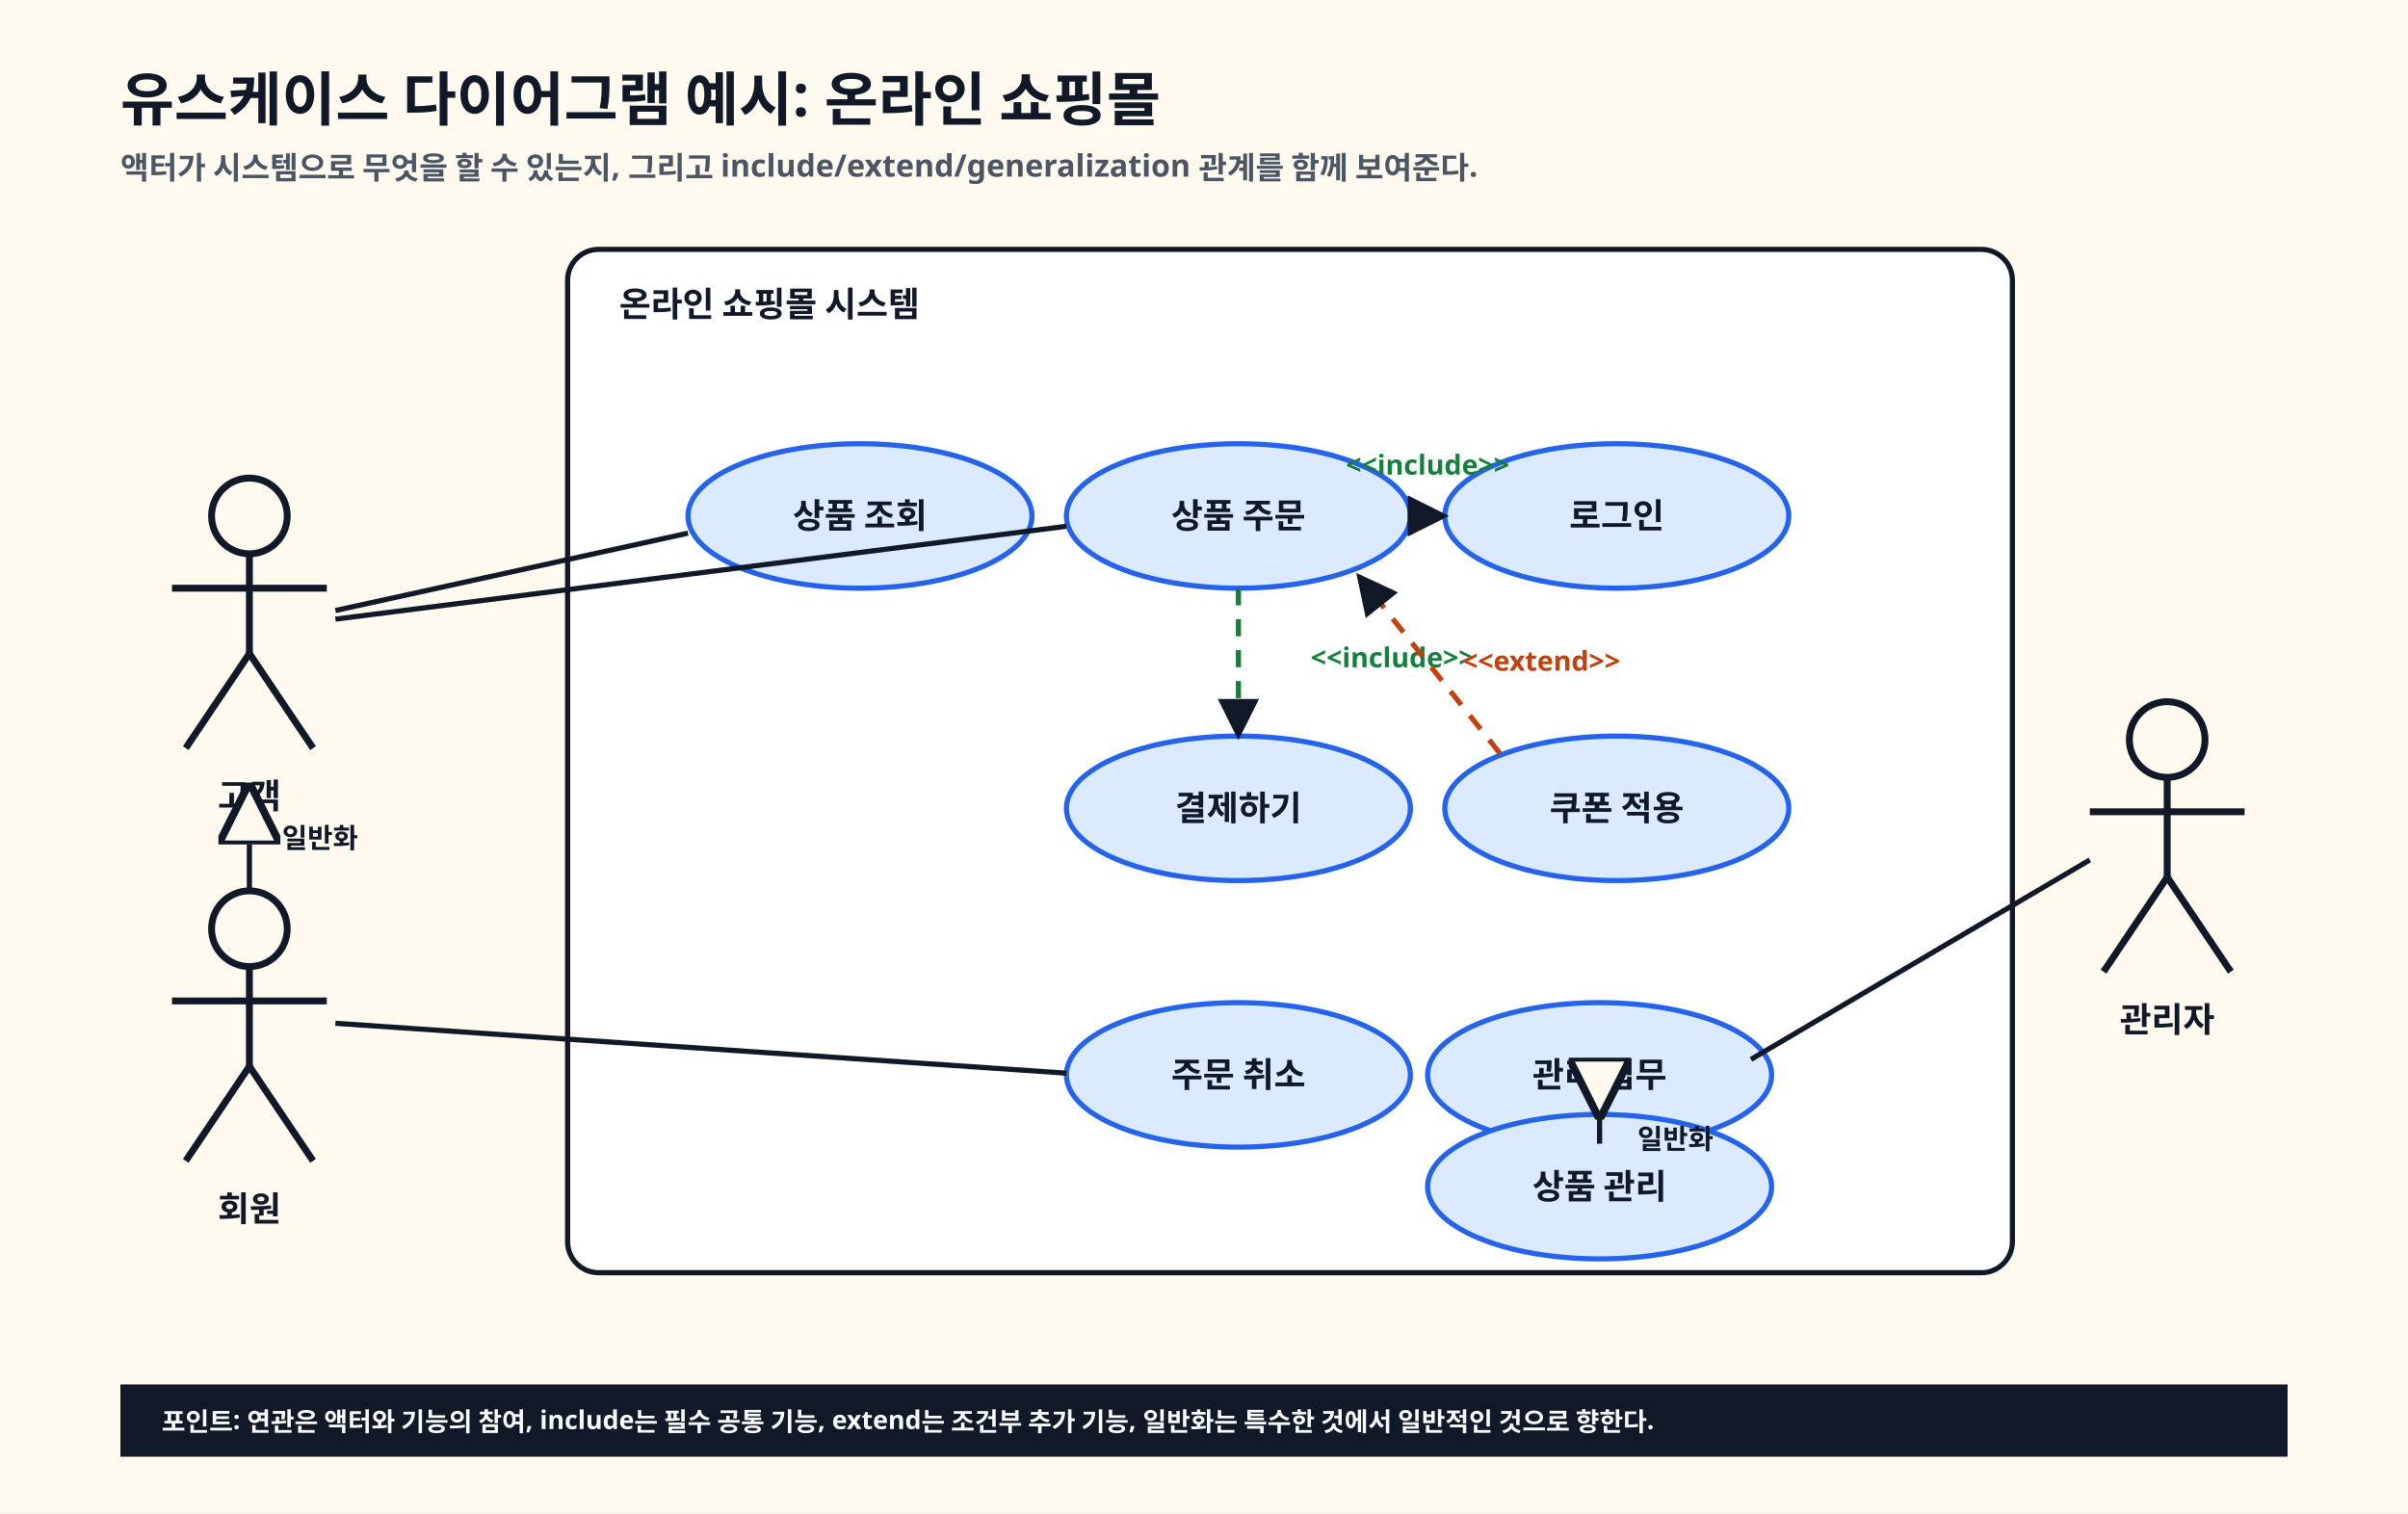
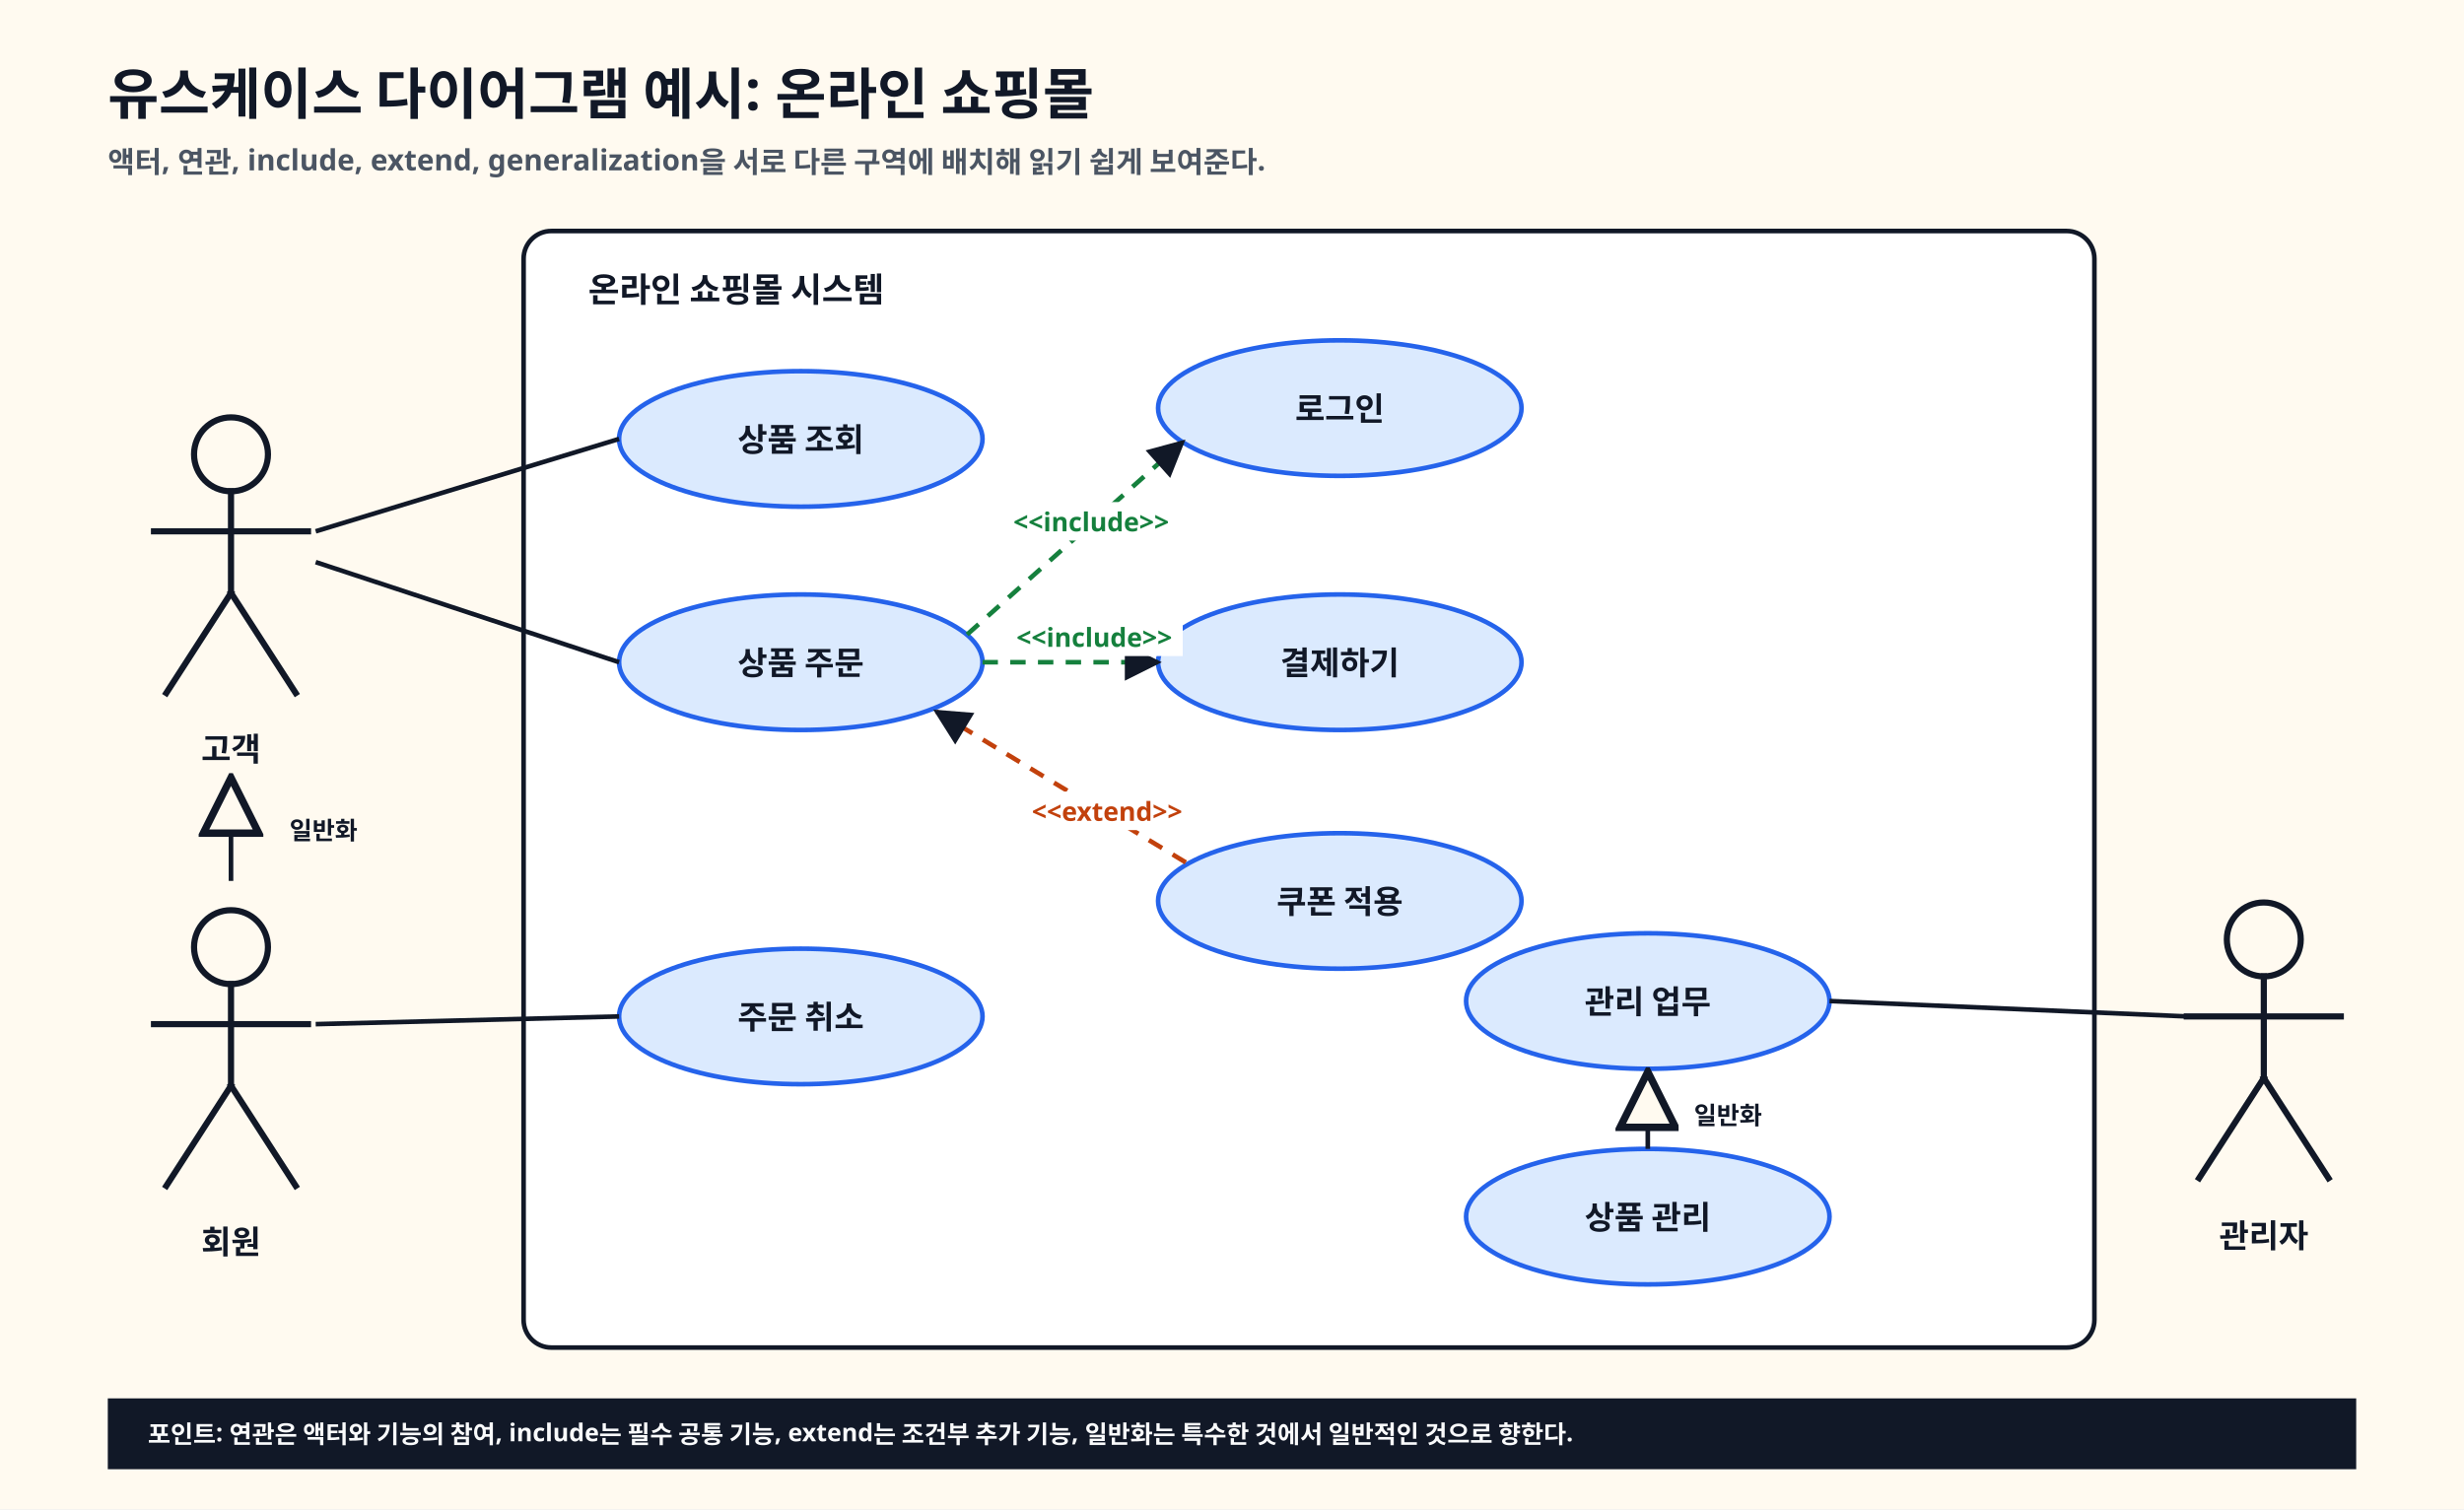
- <svg xmlns="http://www.w3.org/2000/svg" width="1400" height="880" viewBox="0 0 1400 880">
+ <svg xmlns="http://www.w3.org/2000/svg" width="1600" height="980" viewBox="0 0 1600 980">
  <defs>
    <marker id="arrow" viewBox="0 0 10 10" refX="9" refY="5" markerWidth="8" markerHeight="8" orient="auto">
      <path d="M 0 0 L 10 5 L 0 10 z" fill="#111827" />
    </marker>
-     <marker id="triangle" viewBox="0 0 12 12" refX="11" refY="6" markerWidth="12" markerHeight="12" orient="auto">
-       <path d="M 0 0 L 12 6 L 0 12 z" fill="#fffaf0" stroke="#111827" stroke-width="1.5" />
+     <marker id="triangle" viewBox="0 0 14 14" refX="13" refY="7" markerWidth="14" markerHeight="14" orient="auto">
+       <path d="M 1 1 L 13 7 L 1 13 z" fill="#fffaf0" stroke="#111827" stroke-width="1.6" />
    </marker>
    <style>
-       .title { font: 800 34px Apple SD Gothic Neo, Malgun Gothic, sans-serif; fill: #111827; }
-       .subtitle { font: 600 18px Apple SD Gothic Neo, Malgun Gothic, sans-serif; fill: #4b5563; }
-       .label { font: 800 20px Apple SD Gothic Neo, Malgun Gothic, sans-serif; fill: #111827; }
+       .title { font: 800 36px Apple SD Gothic Neo, Malgun Gothic, sans-serif; fill: #111827; }
+       .subtitle { font: 600 19px Apple SD Gothic Neo, Malgun Gothic, sans-serif; fill: #4b5563; }
+       .system { font: 800 22px Apple SD Gothic Neo, Malgun Gothic, sans-serif; fill: #111827; }
+       .label { font: 800 21px Apple SD Gothic Neo, Malgun Gothic, sans-serif; fill: #111827; }
      .small { font: 700 16px Apple SD Gothic Neo, Malgun Gothic, sans-serif; fill: #111827; }
+       .relationLabel { font: 800 17px Apple SD Gothic Neo, Malgun Gothic, sans-serif; }
      .green { fill: #15803d; }
      .orange { fill: #c2410c; }
-       .note { font: 600 15px Apple SD Gothic Neo, Malgun Gothic, sans-serif; fill: #f9fafb; }
+       .note { font: 600 16px Apple SD Gothic Neo, Malgun Gothic, sans-serif; fill: #f9fafb; }
    </style>
  </defs>
-   <rect width="1400" height="880" fill="#fffaf0" />
-   <text x="70" y="70" class="title">유스케이스 다이어그램 예시: 온라인 쇼핑몰</text>
-   <text x="70" y="104" class="subtitle">액터가 시스템으로 무엇을 할 수 있는지, 그리고 include/extend/generalization 관계를 함께 보여준다.</text>
-   <rect x="330" y="145" width="840" height="595" rx="18" fill="#ffffff" stroke="#111827" stroke-width="3" />
-   <text x="360" y="184" class="label">온라인 쇼핑몰 시스템</text>
-   <g stroke="#111827" stroke-width="4" fill="none">
-     <circle cx="145" cy="300" r="22" />
-     <line x1="145" y1="322" x2="145" y2="380" />
-     <line x1="100" y1="342" x2="190" y2="342" />
-     <line x1="145" y1="380" x2="108" y2="435" />
-     <line x1="145" y1="380" x2="182" y2="435" />
-     <circle cx="145" cy="540" r="22" />
-     <line x1="145" y1="562" x2="145" y2="620" />
-     <line x1="100" y1="582" x2="190" y2="582" />
-     <line x1="145" y1="620" x2="108" y2="675" />
-     <line x1="145" y1="620" x2="182" y2="675" />
-     <circle cx="1260" cy="430" r="22" />
-     <line x1="1260" y1="452" x2="1260" y2="510" />
-     <line x1="1215" y1="472" x2="1305" y2="472" />
-     <line x1="1260" y1="510" x2="1223" y2="565" />
-     <line x1="1260" y1="510" x2="1297" y2="565" />
+   <rect width="1600" height="980" fill="#fffaf0" />
+   <text x="70" y="74" class="title">유스케이스 다이어그램 예시: 온라인 쇼핑몰</text>
+   <text x="70" y="112" class="subtitle">액터, 연관, include, extend, generalization을 서로 다른 구역에 배치해 읽기 쉽게 보여준다.</text>
+   <rect x="340" y="150" width="1020" height="725" rx="18" fill="#ffffff" stroke="#111827" stroke-width="3" />
+   <text x="382" y="196" class="system">온라인 쇼핑몰 시스템</text>
+   <g stroke="#111827" stroke-width="4" fill="none" stroke-linecap="square">
+     <circle cx="150" cy="295" r="24" />
+     <line x1="150" y1="319" x2="150" y2="385" />
+     <line x1="100" y1="345" x2="200" y2="345" />
+     <line x1="150" y1="385" x2="108" y2="450" />
+     <line x1="150" y1="385" x2="192" y2="450" />
+     <circle cx="150" cy="615" r="24" />
+     <line x1="150" y1="639" x2="150" y2="705" />
+     <line x1="100" y1="665" x2="200" y2="665" />
+     <line x1="150" y1="705" x2="108" y2="770" />
+     <line x1="150" y1="705" x2="192" y2="770" />
+     <circle cx="1470" cy="610" r="24" />
+     <line x1="1470" y1="634" x2="1470" y2="700" />
+     <line x1="1420" y1="660" x2="1520" y2="660" />
+     <line x1="1470" y1="700" x2="1428" y2="765" />
+     <line x1="1470" y1="700" x2="1512" y2="765" />
  </g>
-   <text x="145" y="470" text-anchor="middle" class="label">고객</text>
-   <text x="145" y="710" text-anchor="middle" class="label">회원</text>
-   <text x="1260" y="600" text-anchor="middle" class="label">관리자</text>
+   <text x="150" y="494" text-anchor="middle" class="label">고객</text>
+   <text x="150" y="814" text-anchor="middle" class="label">회원</text>
+   <text x="1470" y="810" text-anchor="middle" class="label">관리자</text>
+   <line x1="150" y1="572" x2="150" y2="505" stroke="#111827" stroke-width="3" marker-end="url(#triangle)" />
+   <rect x="176" y="526" width="70" height="24" fill="#fffaf0" />
+   <text x="188" y="545" class="small">일반화</text>
  <g fill="#dbeafe" stroke="#2563eb" stroke-width="3">
-     <ellipse cx="500" cy="300" rx="100" ry="42" />
-     <ellipse cx="720" cy="300" rx="100" ry="42" />
-     <ellipse cx="940" cy="300" rx="100" ry="42" />
-     <ellipse cx="720" cy="470" rx="100" ry="42" />
-     <ellipse cx="940" cy="470" rx="100" ry="42" />
-     <ellipse cx="720" cy="625" rx="100" ry="42" />
-     <ellipse cx="930" cy="625" rx="100" ry="42" />
-     <ellipse cx="930" cy="690" rx="100" ry="42" />
+     <ellipse cx="520" cy="285" rx="118" ry="44" />
+     <ellipse cx="520" cy="430" rx="118" ry="44" />
+     <ellipse cx="520" cy="660" rx="118" ry="44" />
+     <ellipse cx="870" cy="265" rx="118" ry="44" />
+     <ellipse cx="870" cy="430" rx="118" ry="44" />
+     <ellipse cx="870" cy="585" rx="118" ry="44" />
+     <ellipse cx="1070" cy="650" rx="118" ry="44" />
+     <ellipse cx="1070" cy="790" rx="118" ry="44" />
  </g>
-   <text x="500" y="307" text-anchor="middle" class="label">상품 조회</text>
-   <text x="720" y="307" text-anchor="middle" class="label">상품 주문</text>
-   <text x="940" y="307" text-anchor="middle" class="label">로그인</text>
-   <text x="720" y="477" text-anchor="middle" class="label">결제하기</text>
-   <text x="940" y="477" text-anchor="middle" class="label">쿠폰 적용</text>
-   <text x="720" y="632" text-anchor="middle" class="label">주문 취소</text>
-   <text x="930" y="632" text-anchor="middle" class="label">관리 업무</text>
-   <text x="930" y="697" text-anchor="middle" class="label">상품 관리</text>
-   <line x1="195" y1="355" x2="400" y2="310" stroke="#111827" stroke-width="3" />
-   <line x1="195" y1="360" x2="620" y2="306" stroke="#111827" stroke-width="3" />
-   <line x1="195" y1="595" x2="620" y2="624" stroke="#111827" stroke-width="3" />
-   <line x1="1215" y1="500" x2="1018" y2="616" stroke="#111827" stroke-width="3" />
-   <line x1="820" y1="300" x2="840" y2="300" stroke="#15803d" stroke-width="3" stroke-dasharray="10 8" marker-end="url(#arrow)" />
-   <text x="830" y="276" text-anchor="middle" class="small green">&lt;&lt;include&gt;&gt;</text>
-   <line x1="720" y1="342" x2="720" y2="428" stroke="#15803d" stroke-width="3" stroke-dasharray="10 8" marker-end="url(#arrow)" />
-   <text x="762" y="388" class="small green">&lt;&lt;include&gt;&gt;</text>
-   <line x1="872" y1="438" x2="790" y2="335" stroke="#c2410c" stroke-width="3" stroke-dasharray="10 8" marker-end="url(#arrow)" />
-   <text x="850" y="390" class="small orange">&lt;&lt;extend&gt;&gt;</text>
-   <line x1="145" y1="518" x2="145" y2="458" stroke="#111827" stroke-width="3" marker-end="url(#triangle)" />
-   <text x="164" y="493" class="small">일반화</text>
-   <line x1="930" y1="648" x2="930" y2="665" stroke="#111827" stroke-width="3" marker-start="url(#triangle)" />
-   <text x="952" y="668" class="small">일반화</text>
-   <rect x="70" y="805" width="1260" height="42" fill="#111827" />
-   <text x="94" y="832" class="note">포인트: 연관은 액터와 기능의 참여, include는 필수 공통 기능, extend는 조건부 추가 기능, 일반화는 특수한 것에서 일반적인 것으로 향한다.</text>
+   <text x="520" y="293" text-anchor="middle" class="label">상품 조회</text>
+   <text x="520" y="438" text-anchor="middle" class="label">상품 주문</text>
+   <text x="520" y="668" text-anchor="middle" class="label">주문 취소</text>
+   <text x="870" y="273" text-anchor="middle" class="label">로그인</text>
+   <text x="870" y="438" text-anchor="middle" class="label">결제하기</text>
+   <text x="870" y="593" text-anchor="middle" class="label">쿠폰 적용</text>
+   <text x="1070" y="658" text-anchor="middle" class="label">관리 업무</text>
+   <text x="1070" y="798" text-anchor="middle" class="label">상품 관리</text>
+   <g stroke="#111827" stroke-width="3" fill="none">
+     <line x1="205" y1="345" x2="402" y2="285" />
+     <line x1="205" y1="365" x2="402" y2="430" />
+     <line x1="205" y1="665" x2="402" y2="660" />
+     <line x1="1420" y1="660" x2="1188" y2="650" />
+   </g>
+   <line x1="628" y1="412" x2="768" y2="287" stroke="#15803d" stroke-width="3" stroke-dasharray="10 8" marker-end="url(#arrow)" />
+   <rect x="648" y="326" width="118" height="25" fill="#ffffff" />
+   <text x="658" y="345" class="relationLabel green">&lt;&lt;include&gt;&gt;</text>
+   <line x1="638" y1="430" x2="752" y2="430" stroke="#15803d" stroke-width="3" stroke-dasharray="10 8" marker-end="url(#arrow)" />
+   <rect x="650" y="401" width="118" height="25" fill="#ffffff" />
+   <text x="660" y="420" class="relationLabel green">&lt;&lt;include&gt;&gt;</text>
+   <line x1="770" y1="560" x2="608" y2="462" stroke="#c2410c" stroke-width="3" stroke-dasharray="10 8" marker-end="url(#arrow)" />
+   <rect x="660" y="514" width="112" height="25" fill="#ffffff" />
+   <text x="670" y="533" class="relationLabel orange">&lt;&lt;extend&gt;&gt;</text>
+   <line x1="1070" y1="746" x2="1070" y2="696" stroke="#111827" stroke-width="3" marker-end="url(#triangle)" />
+   <rect x="1090" y="711" width="70" height="24" fill="#ffffff" />
+   <text x="1100" y="730" class="small">일반화</text>
+   <rect x="70" y="908" width="1460" height="46" fill="#111827" />
+   <text x="96" y="937" class="note">포인트: 연관은 액터와 기능의 참여, include는 필수 공통 기능, extend는 조건부 추가 기능, 일반화는 특수한 것에서 일반적인 것으로 향한다.</text>
</svg>
